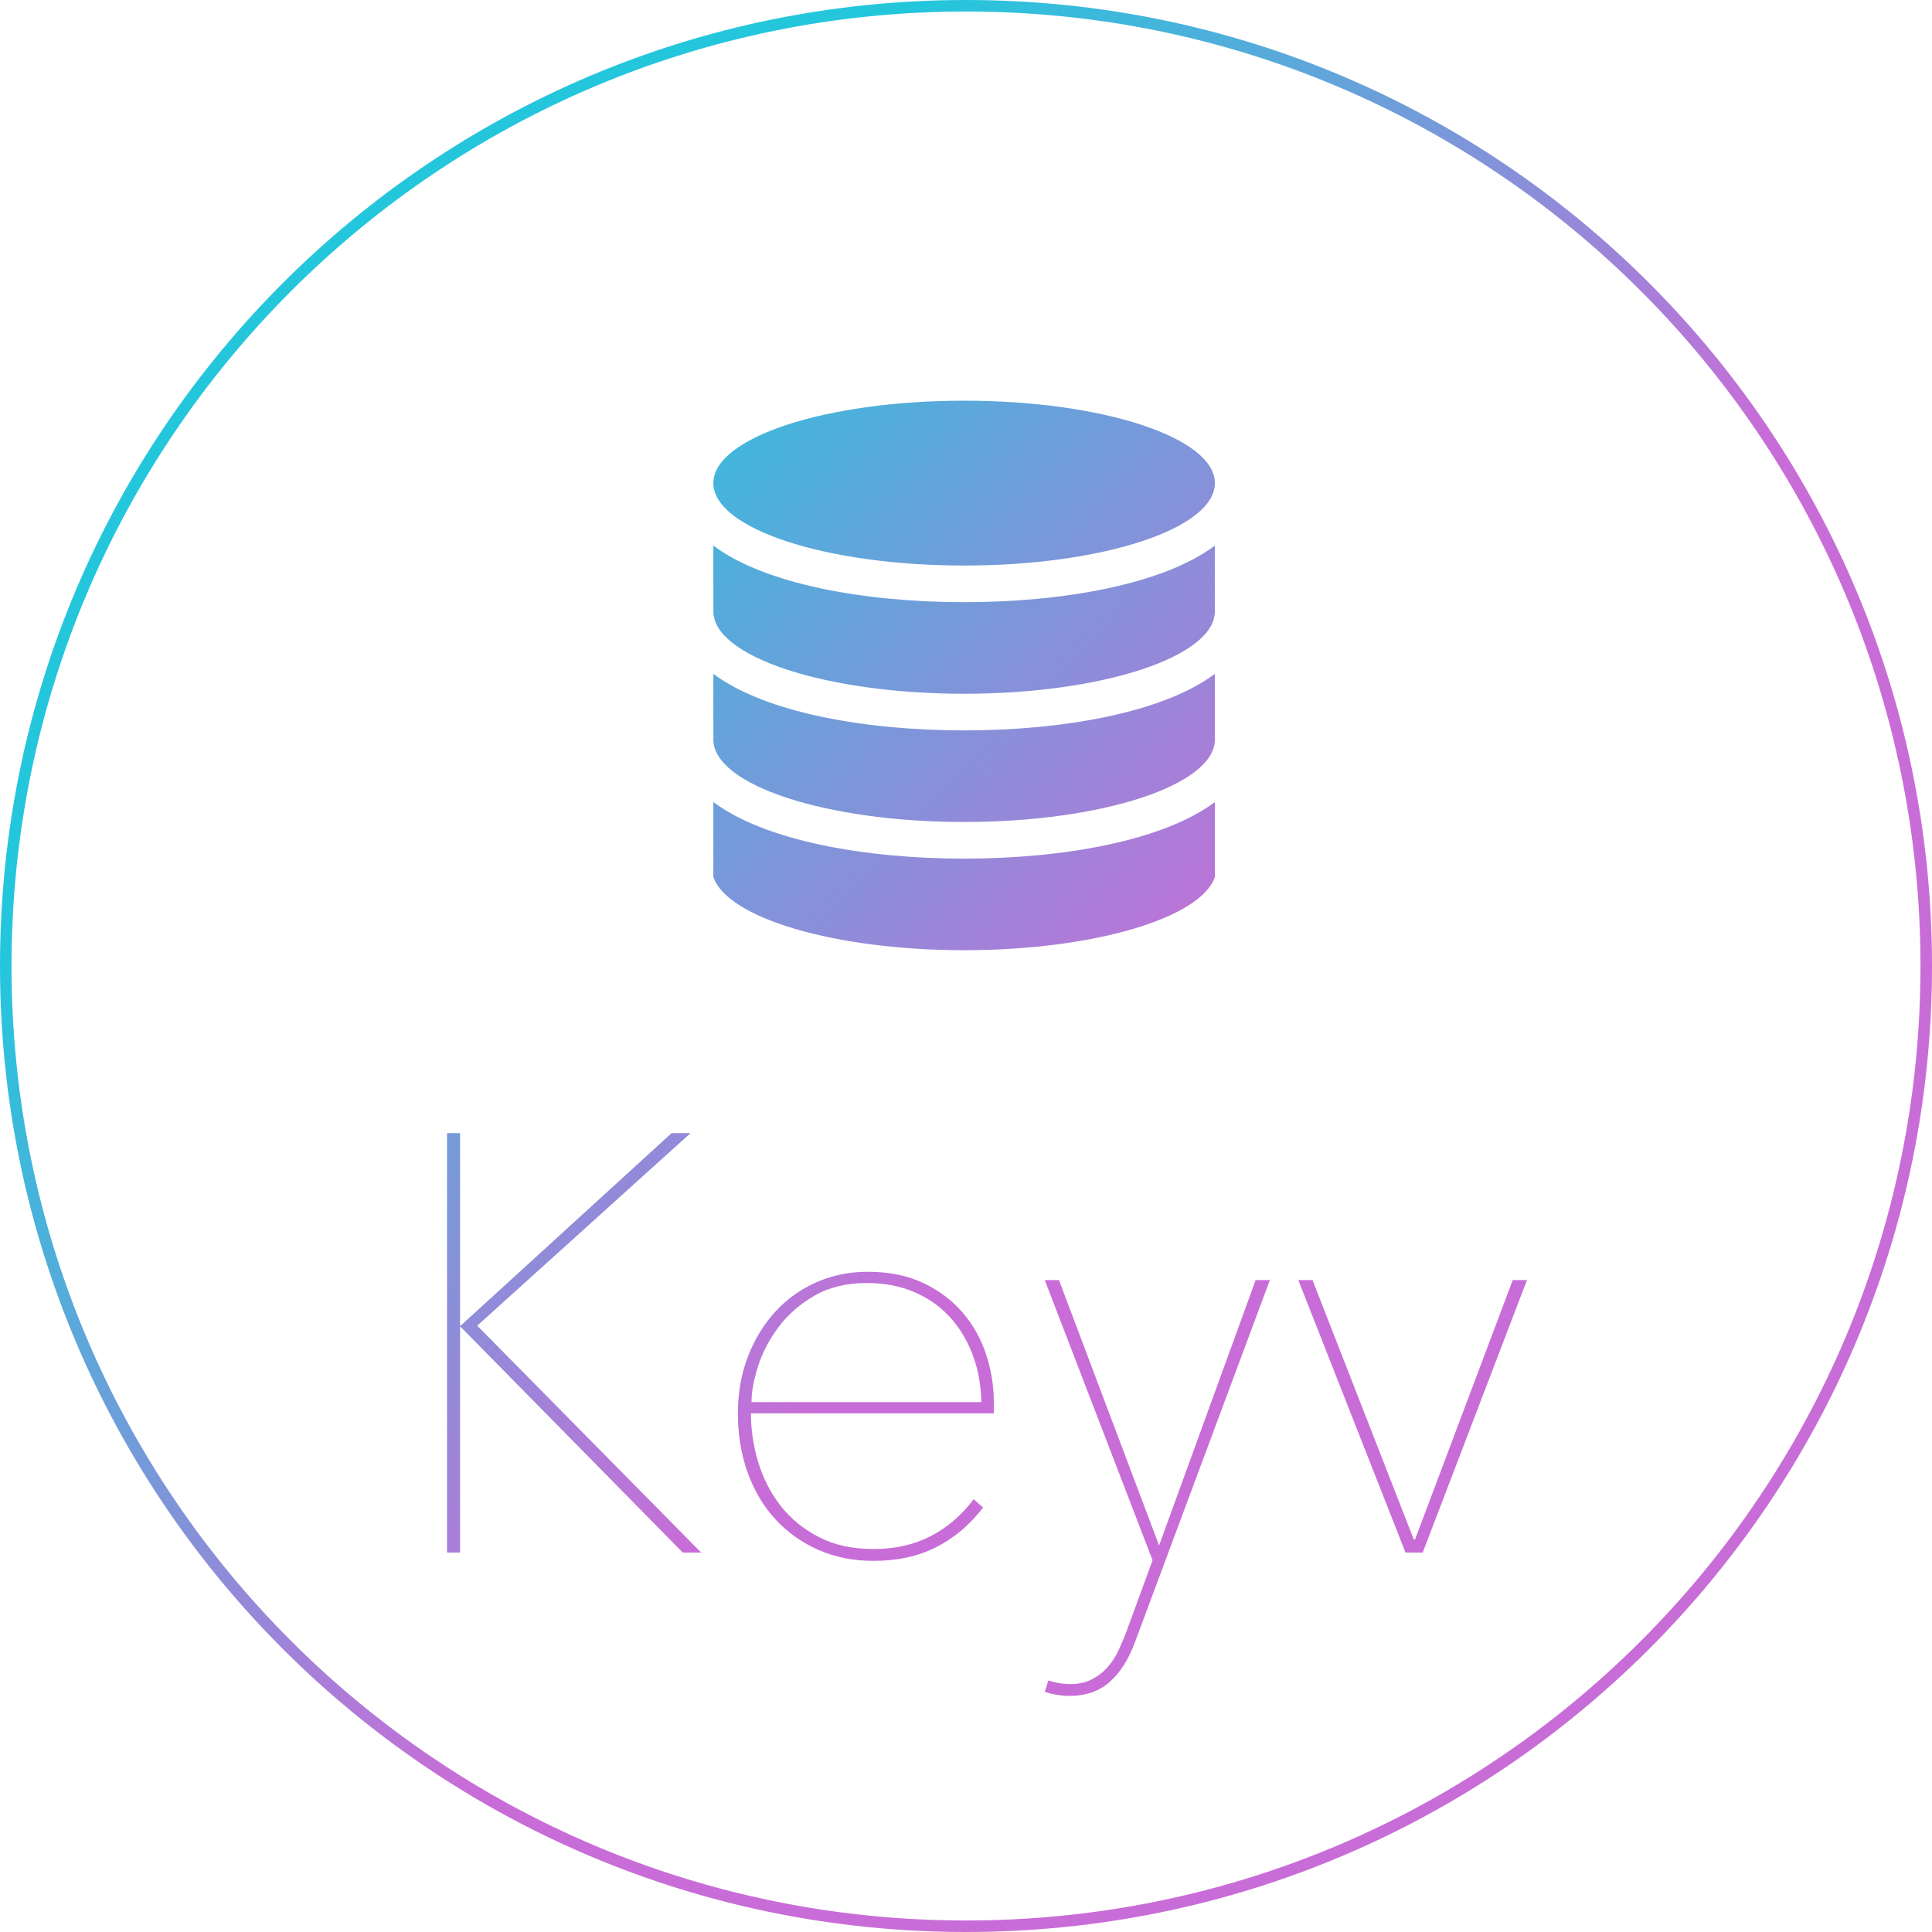
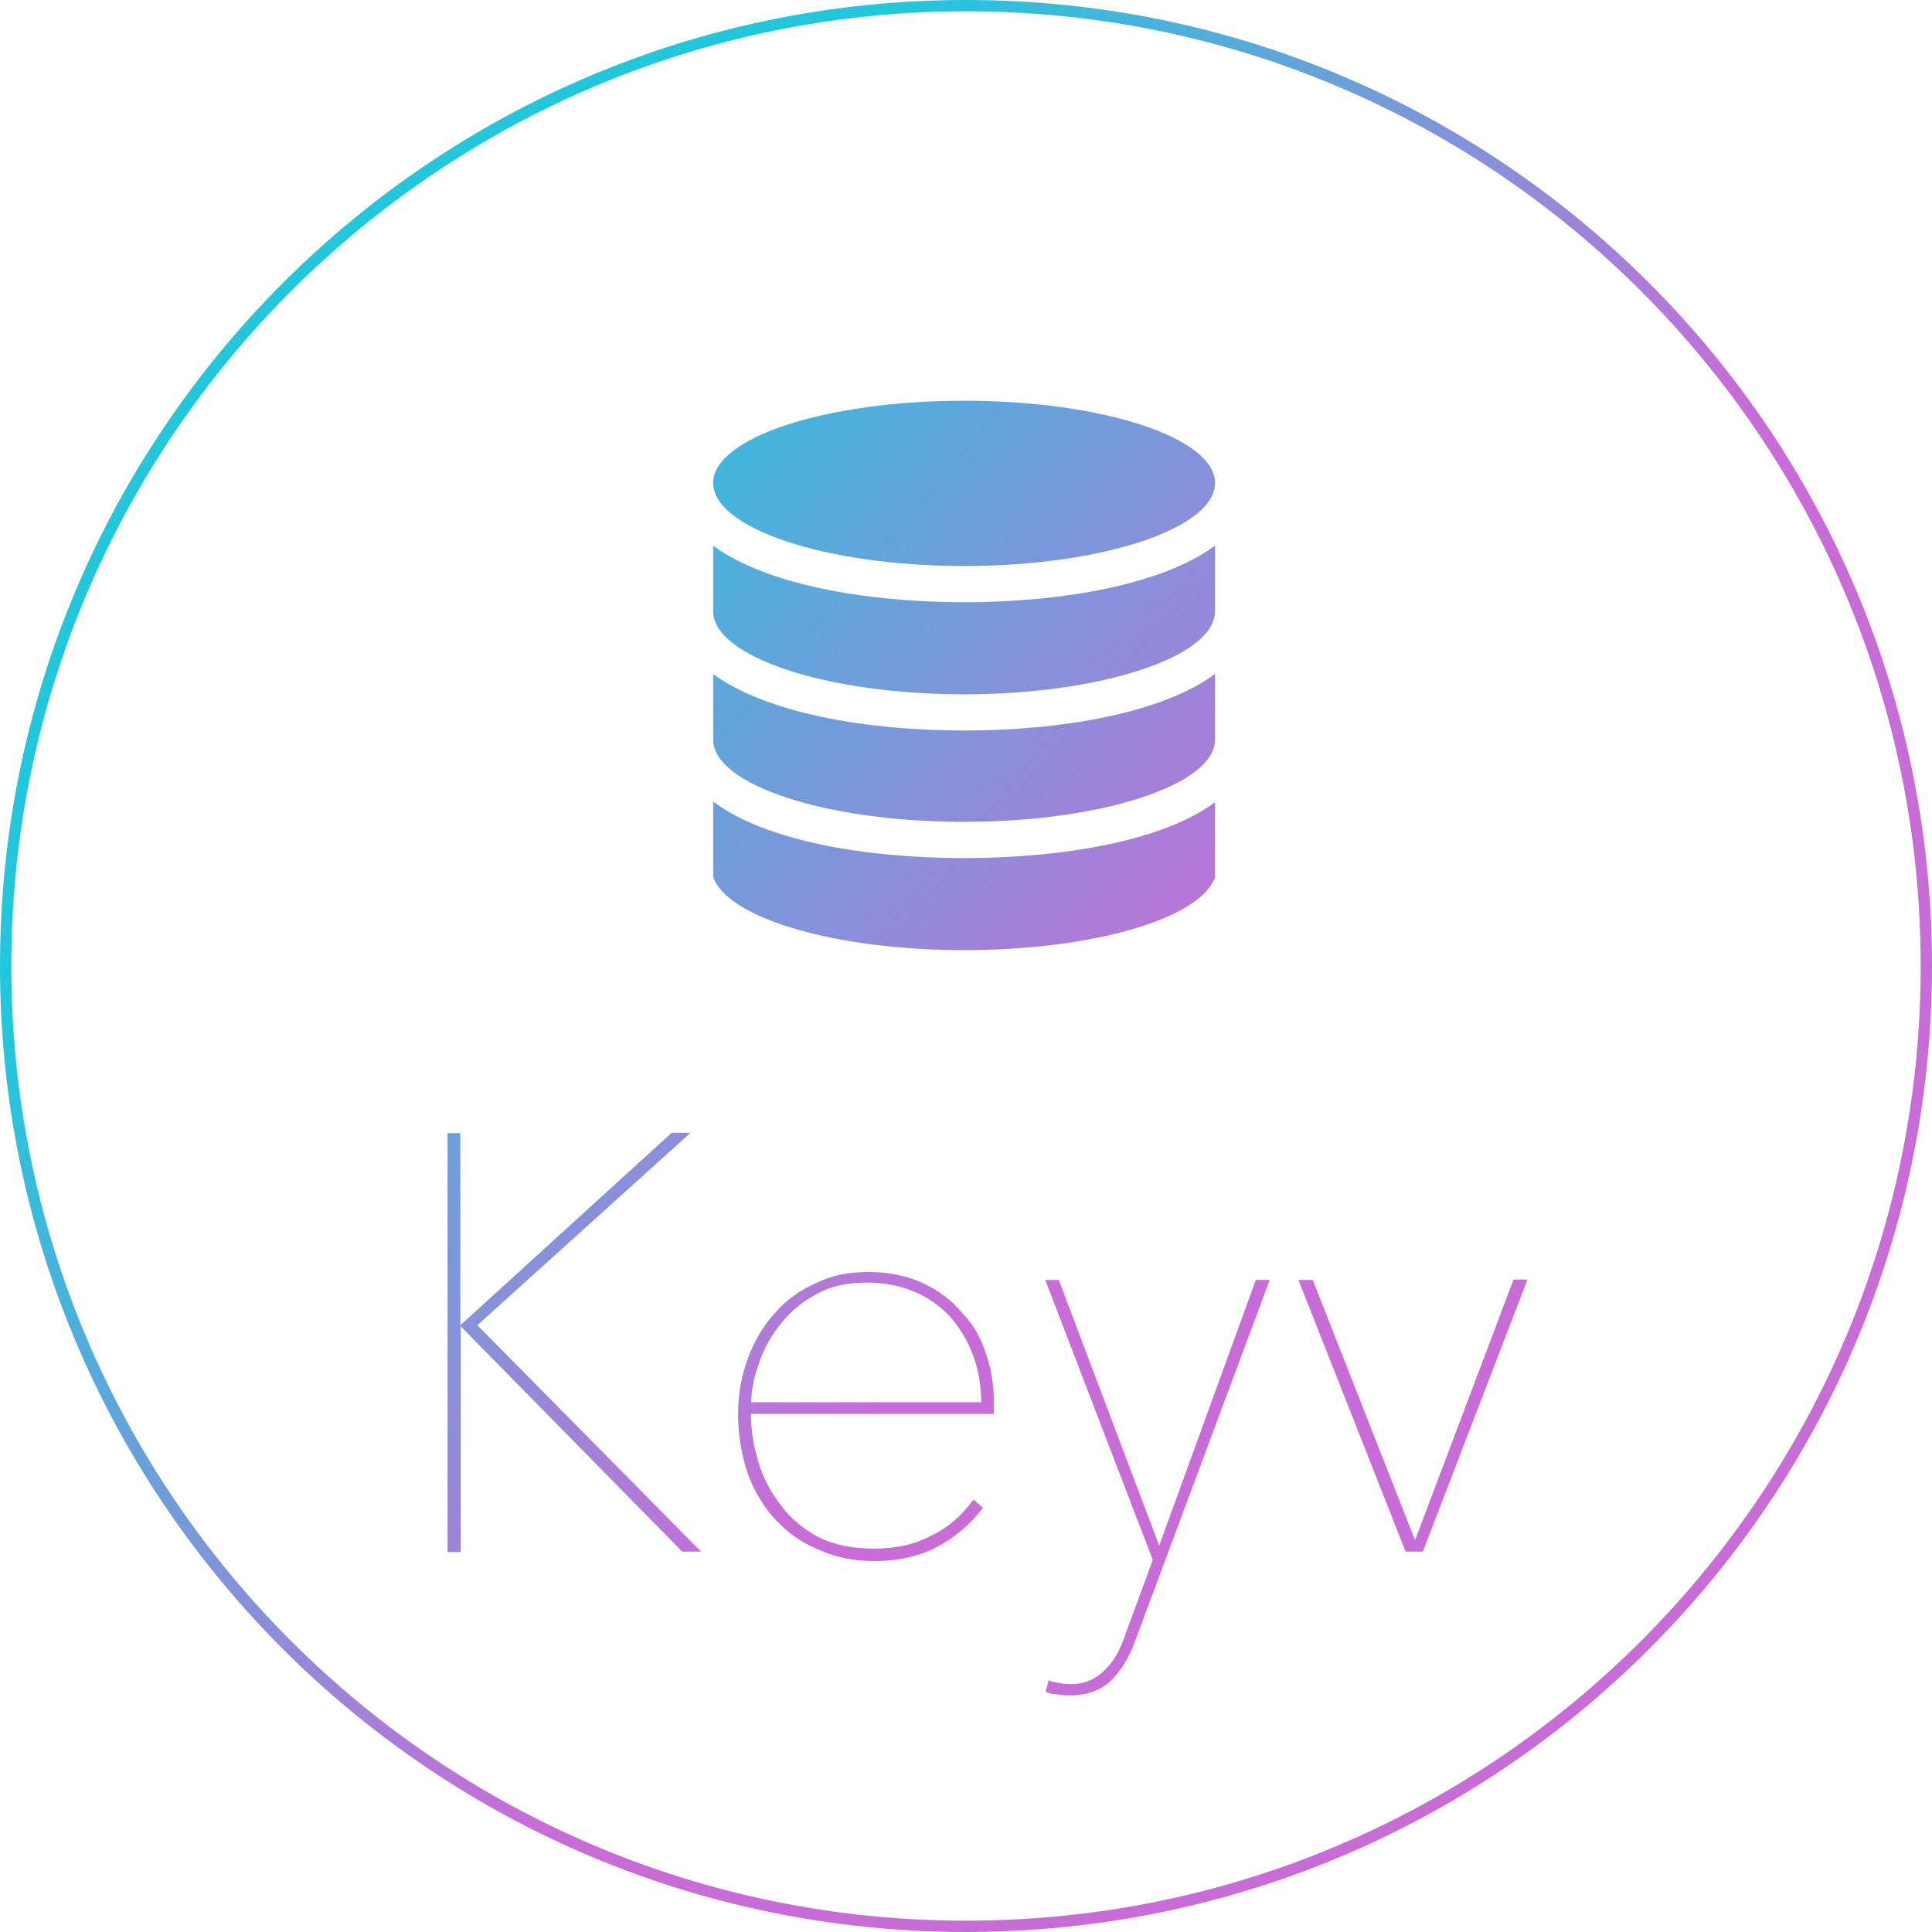
- <svg xmlns="http://www.w3.org/2000/svg" width="512px" height="512px" viewBox="0 0 512 512" version="1.1">
+ <svg xmlns="http://www.w3.org/2000/svg" width="512" height="512" viewBox="0 0 512 512" version="1.1">
  <defs>
-     <linearGradient x1="31.291%" y1="17.914%" x2="64.569%" y2="50%" id="linearGradient-1">
+     <linearGradient x1="30%" y1="20%" x2="65%" y2="50%" id="gradient">
      <stop stop-color="#24C6DC" offset="0%" />
      <stop stop-color="#C86DD7" offset="100%" />
    </linearGradient>
  </defs>
-   <g id="Page-1" stroke="none" stroke-width="1" fill="none" fill-rule="evenodd">
-     <g id="logo" fill="url(#linearGradient-1)" fill-rule="nonzero">
-       <path d="M189.048,195.99 C189.048,195.17 189.044,178.563 189.044,178.563 C202.695,188.811 229.163,193.563 255.503,193.563 C281.838,193.563 308.296,188.811 321.952,178.573 C321.952,178.573 321.948,195.15 321.952,195.966 L321.952,196.019 C321.9,208.048 292.114,217.834 255.503,217.834 C218.858,217.834 189.048,208.033 189.048,195.99 Z M321.952,212.553 L321.957,232.397 C318.278,243.319 289.708,251.813 255.503,251.813 C221.298,251.813 192.722,243.319 189.044,232.397 L189.044,212.543 C202.695,222.79 229.163,227.542 255.503,227.542 C281.838,227.542 308.296,222.79 321.952,212.553 Z M189.048,162.011 C189.048,161.19 189.044,144.584 189.044,144.584 C202.695,154.831 229.163,159.583 255.503,159.583 C281.838,159.583 308.296,154.831 321.952,144.594 C321.952,144.594 321.948,161.171 321.952,161.986 L321.952,162.04 C321.9,174.068 292.114,183.854 255.503,183.854 C218.858,183.854 189.048,174.054 189.048,162.011 Z M255.503,149.875 C218.801,149.875 189.048,140.095 189.048,128.031 C189.048,115.967 218.801,106.187 255.503,106.187 C292.204,106.187 321.957,115.967 321.957,128.031 C321.957,140.095 292.204,149.875 255.503,149.875 Z M256,512 C114.615,512 0,397.385 0,256 C0,114.615 114.615,0 256,0 C397.385,0 512,114.615 512,256 C512,397.385 397.385,512 256,512 Z M256,508.947 C395.699,508.947 508.947,395.699 508.947,256 C508.947,116.301 395.699,3.053 256,3.053 C116.301,3.053 3.053,116.301 3.053,256 C3.053,395.699 116.301,508.947 256,508.947 Z M122.078,351.32 L177.967,300.298 L182.991,300.298 L126.474,351.32 L185.817,411.448 L180.95,411.448 L122.078,351.634 L121.921,351.634 L121.921,411.448 L118.467,411.448 L118.467,300.298 L121.921,300.298 L121.921,351.32 L122.078,351.32 Z M199.004,374.555 C199.004,378.951 199.658,383.294 200.966,387.585 C202.274,391.876 204.263,395.722 206.932,399.124 C209.601,402.525 212.976,405.273 217.058,407.366 C221.14,409.459 225.954,410.506 231.501,410.506 C237.153,410.506 242.176,409.381 246.572,407.13 C250.968,404.88 254.788,401.61 258.032,397.319 L260.544,399.516 C256.986,404.122 252.826,407.628 248.064,410.035 C243.301,412.442 237.781,413.646 231.501,413.646 C226.163,413.646 221.297,412.678 216.901,410.741 C212.505,408.805 208.711,406.11 205.519,402.656 C202.327,399.202 199.867,395.068 198.14,390.254 C196.413,385.44 195.55,380.207 195.55,374.555 C195.55,369.112 196.44,364.089 198.219,359.484 C199.998,354.879 202.431,350.901 205.519,347.552 C208.606,344.203 212.243,341.613 216.43,339.781 C220.616,337.95 225.117,337.034 229.931,337.034 C235.583,337.034 240.502,338.028 244.688,340.017 C248.875,342.005 252.355,344.622 255.128,347.866 C257.902,351.111 259.969,354.8 261.329,358.934 C262.69,363.068 263.37,367.281 263.37,371.572 L263.37,374.555 L199.004,374.555 Z M260.073,371.572 C259.969,366.862 259.158,362.571 257.64,358.699 C256.122,354.826 254.055,351.503 251.439,348.73 C248.822,345.956 245.683,343.811 242.019,342.293 C238.356,340.776 234.274,340.017 229.774,340.017 C224.332,340.017 219.674,341.142 215.802,343.392 C211.929,345.642 208.763,348.416 206.304,351.713 C203.844,355.009 202.039,358.463 200.888,362.074 C199.736,365.685 199.161,368.851 199.161,371.572 L260.073,371.572 Z M300.734,435.31 C299.059,439.811 296.835,443.291 294.062,445.75 C291.288,448.21 287.704,449.44 283.308,449.44 C282.366,449.44 281.267,449.335 280.011,449.126 C278.755,448.916 277.709,448.655 276.871,448.341 L277.813,445.358 C278.441,445.567 279.305,445.776 280.404,445.986 C281.503,446.195 282.575,446.3 283.622,446.3 C285.82,446.3 287.73,445.881 289.352,445.044 C290.974,444.207 292.361,443.134 293.512,441.826 C294.664,440.517 295.632,439.026 296.417,437.351 C297.202,435.677 297.908,434.002 298.536,432.328 L305.444,413.489 L276.871,339.232 L280.639,339.232 L307.171,409.564 L332.76,339.232 L336.528,339.232 L300.734,435.31 Z M377.032,411.448 L372.479,411.448 L344.064,339.232 L347.831,339.232 L374.677,407.994 L374.991,407.994 L400.894,339.232 L404.662,339.232 L377.032,411.448 Z" />
-     </g>
-   </g>
+   <path fill="url(#gradient)" fill-rule="nonzero" d="M189 196v-17.4c13.7 10.2 40.2 15 66.5 15 26.3 0 52.8-4.8 66.5-15V196c0 12-30 21.8-66.5 21.8-36.6 0-66.5-9.8-66.5-21.8zm133 16.6v19.8c-3.7 11-32.3 19.4-66.5 19.4s-62.8-8.5-66.5-19.4v-20c13.7 10.4 40.2 15 66.5 15 26.3 0 52.8-4.6 66.5-14.8zM189 162v-17.4c13.7 10.2 40.2 15 66.5 15 26.3 0 52.8-4.8 66.5-15V162c0 12-30 22-66.5 22-36.6 0-66.5-10-66.5-22zm66.5-12c-36.7 0-66.5-10-66.5-22s29.8-21.8 66.5-21.8S322 116 322 128s-29.8 22-66.5 22zm.5 362C114.6 512 0 397.4 0 256S114.6 0 256 0s256 114.6 256 256-114.6 256-256 256zm0-3c139.7 0 253-113.3 253-253S395.6 3 256 3 3 116.4 3 256s113.3 253 253 253zM122 351.2l56-51h5l-56.5 51 59.3 60h-5l-58.7-59.7v59.8h-3.5v-111h3.4v51zm77 23.3c0 4.4.7 8.7 2 13 1.3 4.3 3.3 8 6 11.5 2.6 3.5 6 6.3 10 8.4 4 2 9 3 14.5 3 5.7 0 10.7-1 15-3.3 4.5-2 8.3-5.4 11.5-9.7l2.5 2.2c-3.5 4.6-7.7 8-12.4 10.5-4.7 2.4-10.2 3.6-16.5 3.6-5.3 0-10.2-1-14.6-3-4.5-1.8-8.3-4.5-11.5-8-3.2-3.4-5.6-7.5-7.4-12.3-1.6-5-2.5-10-2.5-15.7 0-5.5 1-10.5 2.7-15 1.8-4.7 4.2-8.7 7.3-12 3-3.4 6.7-6 11-7.8 4-2 8.6-2.8 13.4-2.8 5.6 0 10.5 1 14.7 3 4.2 2 7.7 4.6 10.4 8 3 3 5 6.8 6.3 11 1.4 4 2 8.3 2 12.6v3H199zm61-3c0-4.7-.8-9-2.4-13-1.5-3.8-3.5-7-6.2-10-2.6-2.6-5.7-4.8-9.4-6.3-3.6-1.5-7.7-2.3-12.2-2.3-5.5 0-10 1-14 3.4-4 2.2-7 5-9.5 8.3-2.5 3.3-4.3 6.8-5.4 10.4-1.3 3.7-1.8 7-1.8 9.6h61zm40.7 63.7c-1.6 4.5-4 8-6.6 10.5-2.7 2.4-6.3 3.6-10.7 3.6-1 0-2 0-3.3-.3-1.2 0-2.3-.3-3-.7l.8-3c.6.3 1.5.5 2.6.7 1 .2 2.2.3 3.2.3 2.2 0 4-.4 5.8-1.3 1.6-.8 3-2 4-3.2 1.3-1.3 2.2-2.8 3-4.4.8-1.7 1.5-3.4 2-5l7-19-28.5-74.2h3.6l26.6 70.4 25.6-70.4h3.7l-35.8 96zm76.3-24h-4.5l-28.4-72h3.8l27 68.7h.2l26-68.8h3.7L377 411.4z" />
</svg>
